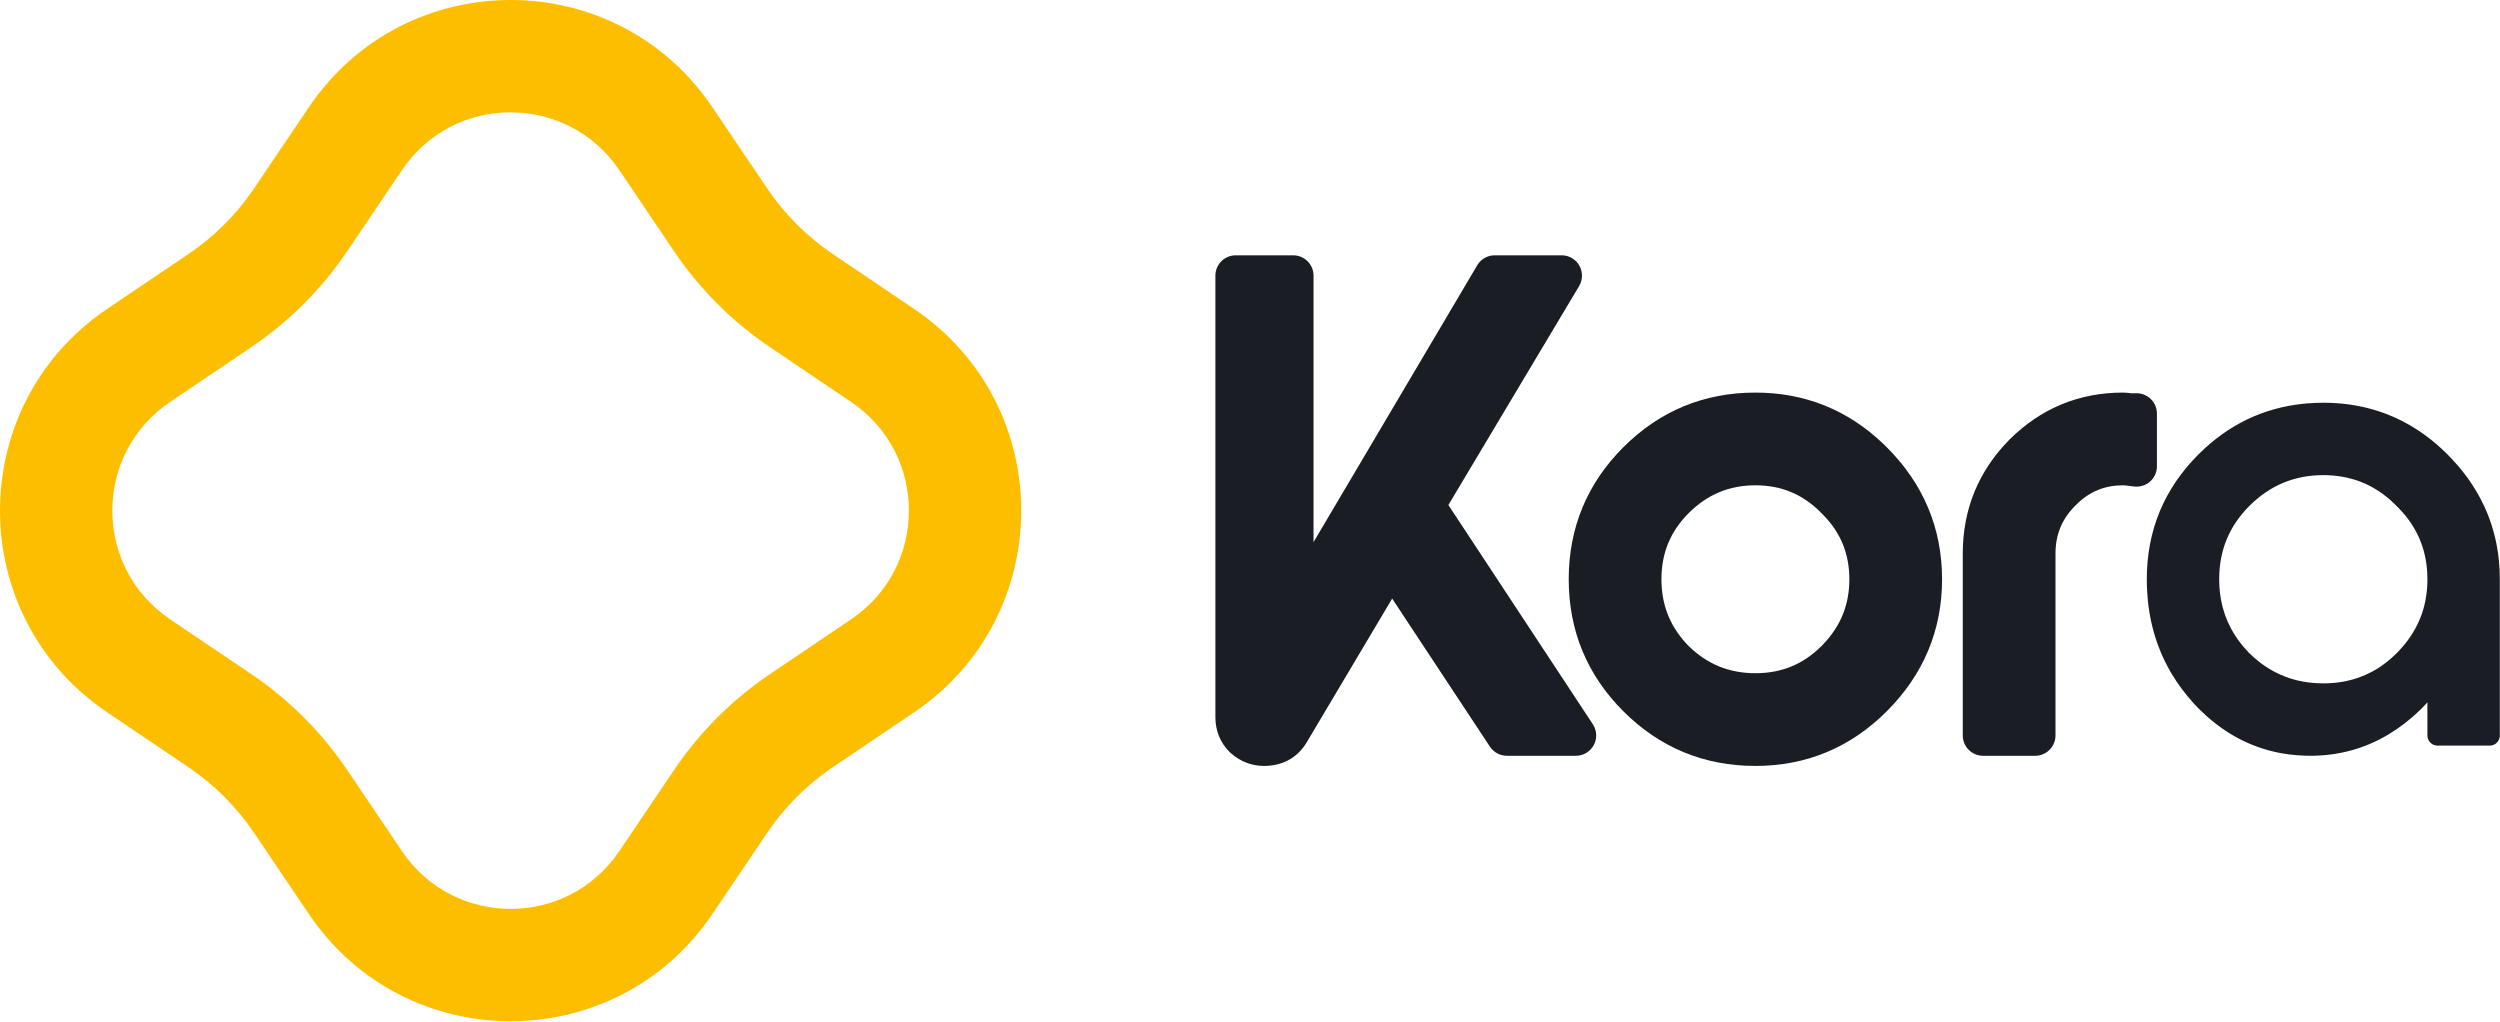
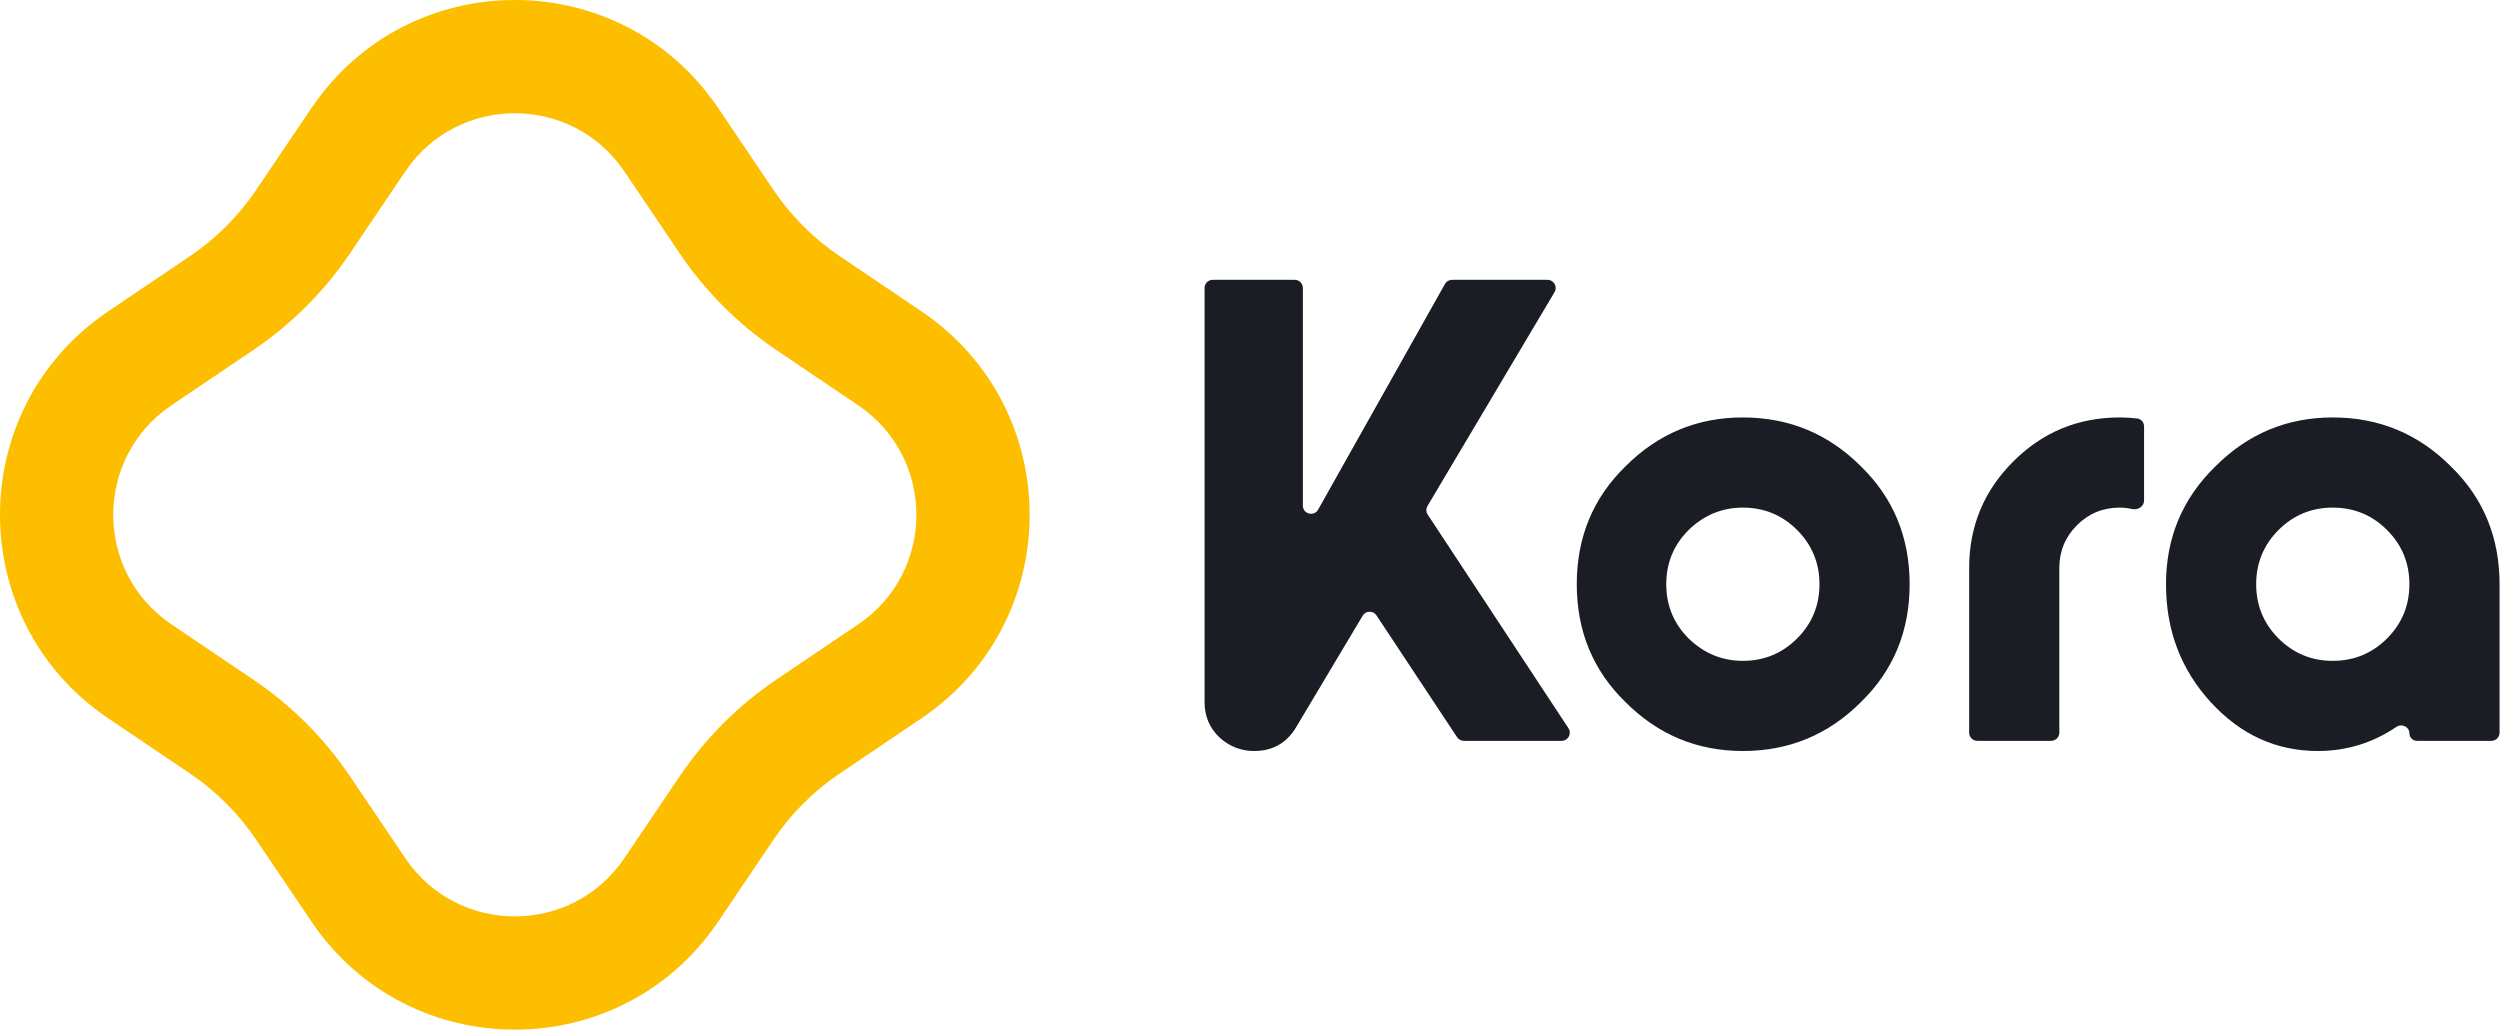
- <svg xmlns="http://www.w3.org/2000/svg" width="1224" height="500" viewBox="0 0 1224 500" fill="none">
-   <path fill-rule="evenodd" clip-rule="evenodd" d="M633.154 125C638.479 125 642.828 129.182 643.095 134.441L643.107 134.953V265.423L723.246 129.887L723.329 129.752L723.505 129.475L723.598 129.334C725.445 126.633 728.514 125 731.813 125H764.59C764.647 125 764.706 125.001 764.764 125.003L765.097 125.015L765.256 125.022C768.578 125.245 771.587 127.12 773.245 130.041C775.012 133.154 774.972 136.979 773.135 140.056L709.129 247.255L779.854 354.605L779.946 354.752L780.124 355.043L780.208 355.187C781.881 358.149 781.932 361.779 780.305 364.801C778.568 368.024 775.202 370.034 771.541 370.034H737.773C734.429 370.034 731.308 368.355 729.466 365.565L681.601 293.068L639.724 363.511C639.716 363.524 639.708 363.536 639.702 363.546C639.691 363.564 639.683 363.579 639.679 363.586C639.677 363.59 639.674 363.594 639.674 363.594C639.675 363.592 639.681 363.58 639.689 363.568L639.263 364.254C634.633 371.447 627.351 375 618.918 375C612.759 375 607.218 372.805 602.666 368.777C602.651 368.764 602.636 368.752 602.622 368.738L602.269 368.419C602.258 368.409 602.246 368.398 602.235 368.388C602.143 368.303 602.047 368.21 601.949 368.112C597.311 363.473 595.06 357.575 595.06 351.142V134.953C595.06 129.456 599.516 125 605.013 125H633.154Z" fill="#1A1D23" />
-   <path fill-rule="evenodd" clip-rule="evenodd" d="M859.441 192.208C883.618 192.208 904.668 200.666 922.097 217.338L922.924 218.139L922.941 218.156L923.732 218.937L923.754 218.96C941.686 236.892 950.837 258.607 950.837 283.603C950.837 308.6 941.686 330.315 923.754 348.247C906.013 365.988 884.396 375 859.441 375C834.293 375 812.558 366.009 794.797 348.247C777.036 330.486 768.044 308.751 768.044 283.603C768.044 258.456 777.035 236.721 794.797 218.96C812.558 201.198 834.294 192.208 859.441 192.208ZM859.441 237.606C846.66 237.606 835.94 242.054 826.75 251.244C817.829 260.165 813.45 270.748 813.443 283.576L813.456 284.814L813.493 285.96C814 297.723 818.35 307.69 826.749 316.291C835.909 325.237 846.628 329.601 859.441 329.602C872.281 329.602 882.874 325.222 891.801 316.295L892.648 315.429C901.265 306.433 905.439 295.984 905.439 283.603C905.439 271.225 901.269 260.934 892.742 252.188L891.86 251.303C891.854 251.298 891.845 251.289 891.836 251.28C891.814 251.258 891.774 251.22 891.729 251.173C882.786 242.048 872.215 237.606 859.441 237.606Z" fill="#1A1D23" />
-   <path fill-rule="evenodd" clip-rule="evenodd" d="M1039.45 192.208C1040.68 192.208 1042.09 192.361 1043.42 192.538H1046.08C1051.4 192.539 1055.75 196.72 1056.02 201.979L1056.03 202.491V228.315C1056.03 228.363 1056.03 228.411 1056.03 228.459L1056.02 228.728C1056.02 228.77 1056.02 228.812 1056.02 228.854C1055.87 231.54 1054.64 234.062 1052.6 235.834C1050.55 237.607 1047.88 238.465 1045.2 238.229C1045.16 238.226 1045.12 238.222 1045.09 238.218L1044.82 238.187C1044.77 238.182 1044.72 238.176 1044.67 238.169C1041.59 237.729 1040 237.606 1039.45 237.606C1030.53 237.606 1023.13 240.611 1016.74 246.893L1016.13 247.511C1016.09 247.547 1016.06 247.578 1016.05 247.591L1016.03 247.605L1016.03 247.602C1009.52 254.112 1006.37 261.73 1006.37 271.023V360.081C1006.37 360.125 1006.37 360.169 1006.37 360.213L1006.36 360.469C1006.36 360.509 1006.36 360.549 1006.36 360.588C1006.09 365.852 1001.74 370.034 996.416 370.034H970.923C965.427 370.034 960.97 365.578 960.97 360.081V271.023C960.97 249.446 968.608 230.713 983.692 215.377L983.75 215.319C999.074 199.995 1017.82 192.208 1039.45 192.208Z" fill="#1A1D23" />
-   <path fill-rule="evenodd" clip-rule="evenodd" d="M1137.49 197.184C1138.03 197.184 1138.56 197.19 1139.09 197.199C1139.66 197.208 1140.22 197.221 1140.78 197.24C1140.89 197.244 1141 197.249 1141.12 197.253C1141.35 197.262 1141.59 197.27 1141.83 197.281C1142.04 197.29 1142.26 197.303 1142.47 197.314C1142.62 197.321 1142.77 197.328 1142.92 197.337C1143.11 197.348 1143.31 197.361 1143.5 197.373C1143.66 197.383 1143.82 197.392 1143.98 197.403C1144.15 197.414 1144.31 197.428 1144.48 197.44C1144.68 197.455 1144.88 197.469 1145.08 197.485C1145.19 197.494 1145.31 197.504 1145.42 197.514C1145.66 197.535 1145.91 197.555 1146.15 197.578C1146.27 197.588 1146.38 197.6 1146.49 197.611C1146.72 197.633 1146.95 197.655 1147.18 197.679C1147.76 197.739 1148.33 197.804 1148.89 197.874C1149.02 197.89 1149.15 197.905 1149.27 197.921C1149.52 197.953 1149.76 197.987 1150.01 198.02C1150.1 198.032 1150.19 198.044 1150.28 198.056C1150.47 198.083 1150.66 198.111 1150.85 198.139C1151.04 198.167 1151.22 198.194 1151.41 198.223C1151.52 198.24 1151.63 198.258 1151.74 198.276C1151.97 198.311 1152.2 198.346 1152.42 198.384C1152.55 198.406 1152.68 198.428 1152.82 198.451C1153.04 198.488 1153.26 198.526 1153.47 198.566C1153.63 198.594 1153.79 198.623 1153.94 198.652C1154.1 198.681 1154.26 198.709 1154.41 198.739C1154.64 198.782 1154.86 198.826 1155.09 198.871C1155.21 198.895 1155.33 198.918 1155.45 198.943C1155.64 198.981 1155.83 199.022 1156.02 199.062C1156.18 199.095 1156.33 199.127 1156.49 199.16C1156.64 199.193 1156.79 199.228 1156.94 199.261C1157.15 199.307 1157.35 199.353 1157.55 199.4C1157.68 199.429 1157.81 199.459 1157.94 199.49C1158.13 199.533 1158.31 199.577 1158.5 199.622C1158.66 199.662 1158.83 199.704 1158.99 199.746C1159.18 199.792 1159.37 199.839 1159.55 199.886C1159.69 199.921 1159.82 199.957 1159.95 199.991C1160.13 200.037 1160.3 200.082 1160.47 200.128C1160.65 200.176 1160.83 200.225 1161 200.273C1161.17 200.321 1161.35 200.368 1161.52 200.417C1161.67 200.461 1161.83 200.507 1161.98 200.552C1162.16 200.602 1162.33 200.653 1162.5 200.704C1162.63 200.743 1162.77 200.784 1162.9 200.823C1163.1 200.885 1163.3 200.948 1163.51 201.011C1163.66 201.059 1163.81 201.107 1163.97 201.156C1164.11 201.2 1164.25 201.244 1164.38 201.289C1164.59 201.356 1164.8 201.425 1165 201.493C1165.13 201.536 1165.26 201.577 1165.38 201.62C1165.55 201.678 1165.72 201.737 1165.89 201.795C1166.07 201.855 1166.24 201.916 1166.41 201.977C1166.53 202.021 1166.66 202.063 1166.78 202.107C1167 202.189 1167.23 202.271 1167.46 202.354C1167.54 202.384 1167.62 202.415 1167.7 202.446C1167.9 202.521 1168.1 202.597 1168.3 202.674C1168.49 202.747 1168.69 202.821 1168.88 202.896C1168.96 202.93 1169.05 202.964 1169.14 202.999C1169.35 203.085 1169.57 203.172 1169.79 203.259C1169.91 203.31 1170.04 203.361 1170.16 203.413C1170.34 203.486 1170.52 203.559 1170.69 203.633C1170.84 203.697 1170.99 203.76 1171.14 203.824C1171.29 203.887 1171.44 203.95 1171.58 204.014C1171.76 204.09 1171.93 204.166 1172.11 204.243C1172.24 204.301 1172.37 204.361 1172.5 204.42C1172.69 204.504 1172.88 204.589 1173.06 204.675C1173.2 204.737 1173.33 204.799 1173.47 204.861C1173.61 204.929 1173.76 204.997 1173.9 205.065C1174.07 205.143 1174.23 205.221 1174.39 205.299C1174.59 205.393 1174.78 205.489 1174.98 205.584C1175.06 205.626 1175.15 205.667 1175.23 205.709C1175.41 205.797 1175.59 205.888 1175.77 205.978C1175.94 206.063 1176.11 206.149 1176.28 206.235C1176.32 206.259 1176.37 206.283 1176.41 206.306L1176.97 206.598C1177.01 206.619 1177.05 206.64 1177.09 206.661C1177.29 206.765 1177.49 206.871 1177.68 206.977C1177.79 207.036 1177.9 207.094 1178.01 207.153C1178.22 207.267 1178.42 207.382 1178.63 207.497C1178.71 207.543 1178.8 207.588 1178.88 207.634C1179.06 207.735 1179.24 207.837 1179.42 207.939C1179.58 208.03 1179.73 208.12 1179.89 208.212C1179.99 208.27 1180.09 208.33 1180.19 208.388C1180.38 208.496 1180.56 208.603 1180.74 208.712C1180.89 208.802 1181.05 208.894 1181.2 208.985C1181.34 209.069 1181.48 209.153 1181.61 209.238C1181.74 209.317 1181.87 209.397 1182 209.476C1182.16 209.576 1182.32 209.677 1182.48 209.778C1182.63 209.871 1182.78 209.965 1182.92 210.058C1183.09 210.162 1183.25 210.266 1183.41 210.371C1183.51 210.435 1183.61 210.5 1183.71 210.565C1183.88 210.674 1184.04 210.783 1184.21 210.894C1184.41 211.024 1184.6 211.156 1184.8 211.288C1184.89 211.349 1184.98 211.411 1185.07 211.473C1185.28 211.614 1185.48 211.757 1185.69 211.9C1185.76 211.95 1185.83 211.999 1185.9 212.049C1186.08 212.174 1186.26 212.3 1186.44 212.427C1186.57 212.523 1186.71 212.618 1186.84 212.715C1186.94 212.783 1187.03 212.852 1187.13 212.921C1187.32 213.058 1187.5 213.196 1187.69 213.335C1187.81 213.419 1187.92 213.504 1188.03 213.589C1188.19 213.704 1188.35 213.82 1188.5 213.936C1188.69 214.08 1188.88 214.225 1189.07 214.371C1189.16 214.441 1189.25 214.51 1189.34 214.58C1189.52 214.721 1189.71 214.865 1189.89 215.008C1189.99 215.087 1190.09 215.166 1190.19 215.246C1190.89 215.8 1191.58 216.368 1192.27 216.948C1193.23 217.758 1194.18 218.591 1195.12 219.451C1195.92 220.181 1196.71 220.93 1197.49 221.697L1198.28 222.478C1206.03 230.227 1212.03 238.688 1216.28 247.837C1216.76 248.883 1217.22 249.938 1217.66 251.001C1217.78 251.3 1217.91 251.599 1218.03 251.899C1218.16 252.243 1218.3 252.588 1218.43 252.933C1218.66 253.526 1218.88 254.121 1219.09 254.719C1219.19 255.012 1219.3 255.306 1219.4 255.601C1219.57 256.095 1219.73 256.591 1219.89 257.089C1220.3 258.361 1220.68 259.646 1221.02 260.943C1221.25 261.791 1221.46 262.645 1221.66 263.504C1222.02 265.016 1222.33 266.543 1222.59 268.087C1222.63 268.27 1222.66 268.454 1222.69 268.638C1222.84 269.554 1222.98 270.475 1223.11 271.402C1223.25 272.436 1223.37 273.476 1223.47 274.523C1223.76 277.496 1223.91 280.523 1223.91 283.604V360.081C1223.91 360.893 1223.71 361.66 1223.37 362.337C1223.36 362.361 1223.34 362.384 1223.33 362.407C1223.27 362.523 1223.2 362.637 1223.13 362.747C1223.12 362.772 1223.1 362.798 1223.08 362.823C1223.07 362.839 1223.06 362.855 1223.05 362.871C1223.02 362.921 1222.98 362.97 1222.95 363.018C1222.92 363.058 1222.89 363.098 1222.86 363.137C1222.85 363.152 1222.84 363.168 1222.82 363.183C1222.79 363.228 1222.75 363.271 1222.71 363.315C1222.7 363.332 1222.68 363.349 1222.67 363.365C1222.64 363.404 1222.6 363.442 1222.57 363.479C1222.54 363.502 1222.52 363.525 1222.5 363.547C1222.47 363.575 1222.45 363.603 1222.42 363.631C1222.39 363.661 1222.36 363.691 1222.32 363.72C1222.29 363.751 1222.26 363.781 1222.22 363.811C1222.2 363.827 1222.19 363.843 1222.17 363.859C1222.12 363.899 1222.08 363.939 1222.03 363.977C1222.02 363.984 1222.01 363.99 1222 363.997C1221.96 364.032 1221.91 364.067 1221.86 364.1C1221.83 364.125 1221.8 364.15 1221.76 364.174C1221.74 364.189 1221.72 364.203 1221.7 364.218C1221.65 364.249 1221.6 364.279 1221.56 364.308C1221.53 364.325 1221.5 364.341 1221.48 364.357C1221.45 364.374 1221.42 364.391 1221.39 364.407C1221.34 364.433 1221.3 364.46 1221.25 364.484C1221.23 364.493 1221.22 364.5 1221.2 364.508C1221.15 364.534 1221.1 364.559 1221.05 364.583C1221.01 364.605 1220.96 364.626 1220.91 364.646C1220.9 364.653 1220.88 364.66 1220.87 364.667C1220.81 364.692 1220.75 364.715 1220.69 364.738C1220.66 364.745 1220.65 364.754 1220.62 364.761C1220.58 364.778 1220.53 364.794 1220.48 364.81C1220.45 364.819 1220.42 364.83 1220.39 364.839C1220.36 364.85 1220.32 364.859 1220.28 364.87C1220.16 364.904 1220.04 364.935 1219.91 364.96C1219.88 364.967 1219.85 364.972 1219.81 364.978C1219.77 364.986 1219.73 364.994 1219.68 365C1219.44 365.037 1219.19 365.056 1218.94 365.057C1218.94 365.057 1218.93 365.058 1218.93 365.058H1193.44C1190.69 365.057 1188.46 362.829 1188.46 360.081V343.876C1187.73 344.694 1186.97 345.495 1186.21 346.282C1185.76 346.736 1185.32 347.183 1184.86 347.627C1180.17 352.222 1174.95 356.255 1169.18 359.714C1169.18 359.719 1169.17 359.724 1169.16 359.729C1157.56 366.593 1144.87 370.024 1131.2 370.024C1126.42 370.024 1121.79 369.627 1117.31 368.837C1117.3 368.835 1117.29 368.833 1117.28 368.831C1117.01 368.783 1116.74 368.733 1116.47 368.682C1116.41 368.671 1116.35 368.66 1116.29 368.648C1116.04 368.6 1115.79 368.551 1115.54 368.501C1115.47 368.488 1115.4 368.474 1115.34 368.46C1114.77 368.345 1114.2 368.222 1113.64 368.093C1113.56 368.074 1113.48 368.055 1113.39 368.036C1113.2 367.99 1113 367.944 1112.81 367.897C1112.69 367.868 1112.57 367.84 1112.45 367.811C1112.24 367.757 1112.02 367.702 1111.8 367.646C1111.7 367.621 1111.61 367.597 1111.51 367.572C1111.31 367.52 1111.11 367.466 1110.91 367.412C1110.8 367.382 1110.69 367.353 1110.58 367.323C1110.36 367.264 1110.15 367.203 1109.93 367.142C1109.83 367.113 1109.73 367.085 1109.63 367.056C1109.45 367.003 1109.27 366.95 1109.09 366.896C1108.94 366.852 1108.8 366.809 1108.66 366.765C1108.5 366.718 1108.34 366.67 1108.19 366.622C1108.05 366.577 1107.9 366.533 1107.76 366.487C1107.58 366.429 1107.4 366.369 1107.21 366.309C1107.09 366.267 1106.96 366.226 1106.84 366.184C1106.67 366.129 1106.5 366.072 1106.34 366.015C1106.2 365.968 1106.06 365.921 1105.93 365.873C1105.74 365.809 1105.56 365.744 1105.37 365.678C1105.26 365.637 1105.15 365.596 1105.03 365.554C1104.86 365.493 1104.7 365.431 1104.53 365.369C1104.38 365.313 1104.23 365.256 1104.08 365.199C1103.91 365.134 1103.73 365.067 1103.56 365C1103.45 364.958 1103.34 364.914 1103.23 364.871C1103.05 364.798 1102.86 364.725 1102.68 364.65C1102.57 364.604 1102.45 364.557 1102.34 364.51C1102.15 364.433 1101.96 364.354 1101.77 364.275C1101.66 364.23 1101.56 364.185 1101.45 364.14C1101.27 364.063 1101.09 363.985 1100.91 363.906C1100.77 363.847 1100.64 363.787 1100.5 363.727C1100.36 363.666 1100.23 363.605 1100.09 363.543C1099.92 363.469 1099.76 363.395 1099.6 363.32C1099.44 363.25 1099.29 363.179 1099.14 363.108C1099.02 363.051 1098.9 362.993 1098.77 362.935C1098.61 362.855 1098.44 362.776 1098.27 362.695C1098.16 362.637 1098.04 362.58 1097.92 362.522C1097.75 362.44 1097.59 362.358 1097.42 362.275C1097.27 362.2 1097.12 362.125 1096.98 362.049C1096.85 361.984 1096.72 361.919 1096.59 361.853C1096.41 361.759 1096.23 361.665 1096.05 361.569C1095.95 361.516 1095.85 361.463 1095.75 361.41C1095.59 361.328 1095.44 361.245 1095.29 361.162C1095.12 361.069 1094.95 360.976 1094.78 360.882C1094.68 360.831 1094.59 360.779 1094.5 360.727C1094.34 360.636 1094.17 360.545 1094.01 360.452C1093.86 360.366 1093.71 360.279 1093.56 360.192C1093.41 360.108 1093.27 360.025 1093.12 359.94C1092.99 359.861 1092.85 359.781 1092.72 359.701C1092.58 359.619 1092.44 359.537 1092.31 359.454C1092.15 359.362 1092 359.268 1091.85 359.174C1091.73 359.101 1091.61 359.029 1091.49 358.955C1091.34 358.862 1091.19 358.769 1091.04 358.675C1090.91 358.588 1090.77 358.5 1090.63 358.412C1090.49 358.323 1090.35 358.233 1090.22 358.143C1090.09 358.059 1089.96 357.976 1089.83 357.891C1089.66 357.78 1089.49 357.668 1089.32 357.555C1089.22 357.484 1089.11 357.414 1089.01 357.343C1088.87 357.251 1088.73 357.158 1088.6 357.065C1088.45 356.962 1088.3 356.858 1088.15 356.754C1087.96 356.624 1087.78 356.494 1087.59 356.362C1087.53 356.317 1087.46 356.273 1087.4 356.228C1087.26 356.128 1087.12 356.027 1086.98 355.926C1086.82 355.805 1086.65 355.685 1086.48 355.563C1086.35 355.464 1086.22 355.364 1086.08 355.264C1085.98 355.19 1085.88 355.117 1085.78 355.042C1085.61 354.914 1085.44 354.784 1085.27 354.654C1085.16 354.569 1085.05 354.483 1084.94 354.397C1084.81 354.298 1084.68 354.199 1084.55 354.099C1084.42 353.994 1084.28 353.887 1084.15 353.781C1083.95 353.624 1083.76 353.467 1083.56 353.308C1083.5 353.262 1083.45 353.216 1083.39 353.17C1083.24 353.048 1083.09 352.926 1082.94 352.803C1082.81 352.7 1082.69 352.598 1082.57 352.495C1082.37 352.331 1082.18 352.166 1081.98 352.001C1081.92 351.954 1081.87 351.906 1081.81 351.859C1081.61 351.685 1081.4 351.509 1081.2 351.332C1081.15 351.284 1081.09 351.236 1081.03 351.187C1080.83 351.009 1080.63 350.828 1080.42 350.647C1080.36 350.594 1080.3 350.542 1080.25 350.489C1079.32 349.662 1078.41 348.808 1077.51 347.929C1077.12 347.556 1076.74 347.179 1076.36 346.797C1075.9 346.332 1075.44 345.862 1074.99 345.384L1074.25 344.6L1074.23 344.573C1070.01 339.975 1066.38 335.111 1063.31 329.988C1063.04 329.537 1062.77 329.084 1062.51 328.628C1055.73 316.784 1051.96 303.581 1051.21 289.087C1051.21 289.074 1051.21 289.06 1051.21 289.047C1051.11 287.252 1051.07 285.437 1051.07 283.603C1051.07 259.774 1059.54 239.305 1076.36 222.478C1090.82 208.018 1107.97 199.732 1127.64 197.687C1128.35 197.613 1129.07 197.546 1129.79 197.489C1132.32 197.286 1134.88 197.184 1137.49 197.184ZM1137.49 232.63C1123.37 232.63 1111.39 237.613 1101.28 247.726C1091.41 257.597 1086.51 269.459 1086.51 283.604C1086.51 288.144 1087.02 292.462 1088.03 296.567C1088.1 296.851 1088.17 297.134 1088.25 297.415C1088.55 298.546 1088.89 299.66 1089.27 300.758C1089.38 301.08 1089.49 301.401 1089.61 301.72C1089.86 302.411 1090.13 303.095 1090.42 303.773C1090.5 303.96 1090.58 304.147 1090.66 304.334C1091.14 305.417 1091.65 306.483 1092.21 307.534C1092.29 307.683 1092.37 307.832 1092.45 307.981C1093.07 309.13 1093.74 310.261 1094.47 311.371C1094.64 311.633 1094.81 311.893 1094.99 312.153C1095.04 312.232 1095.09 312.312 1095.15 312.392C1095.44 312.817 1095.74 313.239 1096.05 313.659C1096.24 313.918 1096.43 314.175 1096.62 314.432C1096.88 314.769 1097.14 315.102 1097.41 315.436C1097.81 315.934 1098.21 316.43 1098.63 316.92C1099.47 317.901 1100.35 318.865 1101.28 319.812C1102.87 321.374 1104.52 322.811 1106.21 324.124C1106.6 324.429 1107 324.725 1107.39 325.016C1107.51 325.1 1107.62 325.184 1107.74 325.267C1108.06 325.496 1108.38 325.721 1108.7 325.941C1109.01 326.153 1109.32 326.36 1109.63 326.564C1109.83 326.699 1110.04 326.832 1110.25 326.963C1111.76 327.918 1113.3 328.782 1114.88 329.557C1115.41 329.817 1115.94 330.067 1116.48 330.306C1117.81 330.897 1119.16 331.426 1120.53 331.893C1120.91 332.023 1121.3 332.147 1121.68 332.267C1122.26 332.448 1122.85 332.62 1123.44 332.78C1123.57 332.814 1123.69 332.848 1123.82 332.881C1124.11 332.958 1124.41 333.032 1124.7 333.104C1128.75 334.087 1133.01 334.577 1137.49 334.577C1139.26 334.577 1140.99 334.502 1142.69 334.349C1143.11 334.31 1143.53 334.267 1143.95 334.219C1145.64 334.027 1147.29 333.757 1148.91 333.41C1153.13 332.504 1157.11 331.071 1160.87 329.108C1161.59 328.733 1162.3 328.339 1163 327.926C1163.17 327.822 1163.35 327.718 1163.52 327.612C1163.87 327.4 1164.22 327.184 1164.56 326.963C1164.9 326.742 1165.25 326.516 1165.59 326.285C1165.93 326.054 1166.26 325.818 1166.6 325.578C1168.95 323.894 1171.21 321.973 1173.37 319.814C1175.42 317.759 1177.26 315.628 1178.9 313.417C1179.27 312.907 1179.64 312.393 1179.99 311.875C1180.23 311.529 1180.46 311.181 1180.69 310.832C1180.87 310.551 1181.04 310.269 1181.22 309.986C1182.9 307.272 1184.29 304.445 1185.38 301.502C1185.47 301.254 1185.56 301.006 1185.65 300.757C1186.1 299.47 1186.5 298.161 1186.85 296.829C1186.87 296.742 1186.89 296.654 1186.91 296.567C1186.98 296.29 1187.05 296.012 1187.11 295.733C1187.24 295.193 1187.36 294.65 1187.47 294.103C1187.69 292.947 1187.88 291.775 1188.03 290.587C1188.06 290.36 1188.09 290.132 1188.11 289.904C1188.19 289.277 1188.25 288.645 1188.3 288.009C1188.41 286.564 1188.46 285.096 1188.46 283.603C1188.46 282.569 1188.44 281.548 1188.38 280.538C1188.06 274.53 1186.8 268.948 1184.57 263.767C1184.41 263.388 1184.24 263.011 1184.07 262.636C1183.81 262.07 1183.54 261.51 1183.25 260.954C1183.04 260.544 1182.83 260.136 1182.6 259.731C1182.53 259.607 1182.46 259.483 1182.39 259.359C1182.2 259.018 1182.01 258.68 1181.81 258.343C1181.41 257.682 1181 257.028 1180.57 256.381C1180.47 256.218 1180.36 256.056 1180.25 255.894C1180.05 255.603 1179.85 255.312 1179.64 255.024C1179.49 254.815 1179.34 254.607 1179.19 254.399C1178.97 254.095 1178.74 253.791 1178.51 253.49C1178.21 253.103 1177.9 252.719 1177.59 252.338C1177.15 251.792 1176.69 251.251 1176.21 250.716C1175.33 249.712 1174.39 248.727 1173.4 247.761C1173.38 247.737 1173.35 247.713 1173.33 247.69C1172.25 246.587 1171.15 245.545 1170.02 244.565C1169.7 244.285 1169.37 244.01 1169.05 243.739C1165.95 241.172 1162.67 239.052 1159.21 237.378C1158.84 237.202 1158.48 237.03 1158.11 236.864C1157.37 236.531 1156.63 236.218 1155.87 235.925C1155.68 235.851 1155.5 235.779 1155.31 235.708C1153.41 234.999 1151.47 234.413 1149.47 233.95C1149.11 233.867 1148.75 233.788 1148.39 233.712C1148.31 233.695 1148.22 233.679 1148.14 233.662C1147.57 233.547 1147 233.442 1146.43 233.346C1143.55 232.868 1140.58 232.63 1137.49 232.63Z" fill="#1A1D23" />
-   <path d="M151.228 52.488C198.481 -17.496 301.519 -17.496 348.771 52.488L375.638 92.279C384.179 104.929 395.071 115.821 407.721 124.362L447.512 151.228C517.496 198.481 517.496 301.519 447.512 348.771L407.721 375.638L406.54 376.445C394.392 384.861 383.912 395.466 375.638 407.721L348.771 447.512L348.215 448.328C300.901 517.223 199.099 517.223 151.785 448.328L151.228 447.512L124.362 407.721C115.821 395.071 104.929 384.179 92.279 375.638L52.488 348.771C-17.223 301.704 -17.495 199.285 51.672 151.785L52.488 151.228L92.279 124.362C104.534 116.088 115.139 105.608 123.554 93.46L124.362 92.279L151.228 52.488ZM303.188 83.266C277.743 45.579 222.257 45.579 196.811 83.266L169.945 123.057C157.463 141.544 141.544 157.462 123.056 169.944L83.265 196.811C45.579 222.257 45.579 277.743 83.265 303.188L123.056 330.055V330.056C141.544 342.538 157.462 358.456 169.944 376.943L196.811 416.734C222.257 454.421 277.743 454.421 303.188 416.734L330.055 376.943C342.537 358.455 358.455 342.537 376.943 330.055L416.734 303.188C454.421 277.743 454.421 222.257 416.734 196.811L376.943 169.945C358.455 157.463 342.538 141.544 330.055 123.057H330.055L303.188 83.266Z" fill="#FEBE00" />
+ <svg xmlns="http://www.w3.org/2000/svg" width="1214" height="500" fill="none" viewBox="0 0 1214 500">
+   <path fill="#febe00" d="M151.228 52.488c47.253-69.984 150.291-69.984 197.543 0l26.867 39.791a119.2 119.2 0 0 0 32.083 32.083l39.791 26.866c69.984 47.253 69.984 150.291 0 197.543l-39.791 26.867-1.181.807a119.2 119.2 0 0 0-30.902 31.276l-26.867 39.791-.556.816c-47.314 68.895-149.116 68.895-196.43 0l-.557-.816-26.866-39.791a119.2 119.2 0 0 0-32.083-32.083l-39.79-26.867c-69.712-47.067-69.984-149.486-.817-196.986l.816-.557 39.791-26.866a119.2 119.2 0 0 0 31.275-30.902l.808-1.18zm151.96 30.778c-25.445-37.687-80.931-37.687-106.377 0l-26.866 39.791a174.2 174.2 0 0 1-46.889 46.887l-39.79 26.867c-37.687 25.446-37.687 80.932 0 106.377l39.79 26.867v.001a174.2 174.2 0 0 1 46.888 46.887l26.867 39.791c25.446 37.687 80.932 37.687 106.377 0l26.867-39.791a174.2 174.2 0 0 1 46.888-46.888l39.791-26.867c37.687-25.445 37.687-80.931 0-106.377l-39.791-26.866a174.2 174.2 0 0 1-46.888-46.888z" />
+   <path fill="#1a1d23" d="M761.637 353.613c1.734 2.632-.154 6.137-3.306 6.137h-47.479a3.96 3.96 0 0 1-3.301-1.774l-39.137-59.148c-1.61-2.432-5.207-2.348-6.702.156l-32.329 54.182q-6.913 11.522-20.412 11.522-9.546 0-16.79-6.584-7.243-6.914-7.243-17.12V139.84a3.96 3.96 0 0 1 3.959-3.959h39.819a3.96 3.96 0 0 1 3.959 3.959v105.69c0 4.075 5.414 5.492 7.411 1.94l61.578-109.57a3.96 3.96 0 0 1 3.451-2.019h46.365c3.07 0 4.971 3.342 3.404 5.981l-61.683 103.823a3.96 3.96 0 0 0 .097 4.2zm141.981-127.197q23.703 23.046 23.703 57.284 0 34.24-23.703 57.284-23.705 23.704-57.285 23.704-33.25 0-56.955-23.704-23.703-23.045-23.703-57.284t23.703-57.284q23.704-23.704 56.955-23.704 33.58 0 57.285 23.704m-57.285 94.486q15.474 0 26.338-10.864t10.864-26.338q0-15.473-10.864-26.337t-26.338-10.864q-15.144 0-26.337 10.864-10.864 10.864-10.864 26.337 0 15.474 10.864 26.338 11.193 10.864 26.337 10.864m182.977-118.19c2.84 0 5.69.171 8.53.512 1.92.231 3.32 1.894 3.32 3.83v35.986c0 2.865-2.97 4.791-5.77 4.153a27 27 0 0 0-6.08-.694c-8.12 0-15.04 2.853-20.74 8.559-5.71 5.707-8.56 12.62-8.56 20.741v79.992a3.96 3.96 0 0 1-3.962 3.959H960.18a3.96 3.96 0 0 1-3.959-3.959v-79.992q0-30.288 21.399-51.687c14.266-14.267 31.5-21.4 51.69-21.4m160.77 23.704c15.81 15.364 23.71 34.458 23.71 57.284v72.091a3.96 3.96 0 0 1-3.96 3.959h-36.15a3.68 3.68 0 0 1-3.68-3.675c0-3.117-3.68-4.873-6.26-3.126-11.55 7.826-24.28 11.739-38.18 11.739q-30.285 0-52.02-23.704c-14.48-15.802-21.73-34.897-21.73-57.284 0-22.606 8.01-41.701 24.04-57.284 15.8-15.802 34.78-23.704 56.95-23.704 22.39 0 41.48 7.902 57.28 23.704m-83.62 83.622c7.25 7.243 16.02 10.864 26.34 10.864q15.48 0 26.34-10.864T1170 283.7q0-15.473-10.86-26.337t-26.34-10.864c-10.32 0-19.09 3.621-26.34 10.864q-10.86 10.864-10.86 26.337 0 15.474 10.86 26.338" />
</svg>
